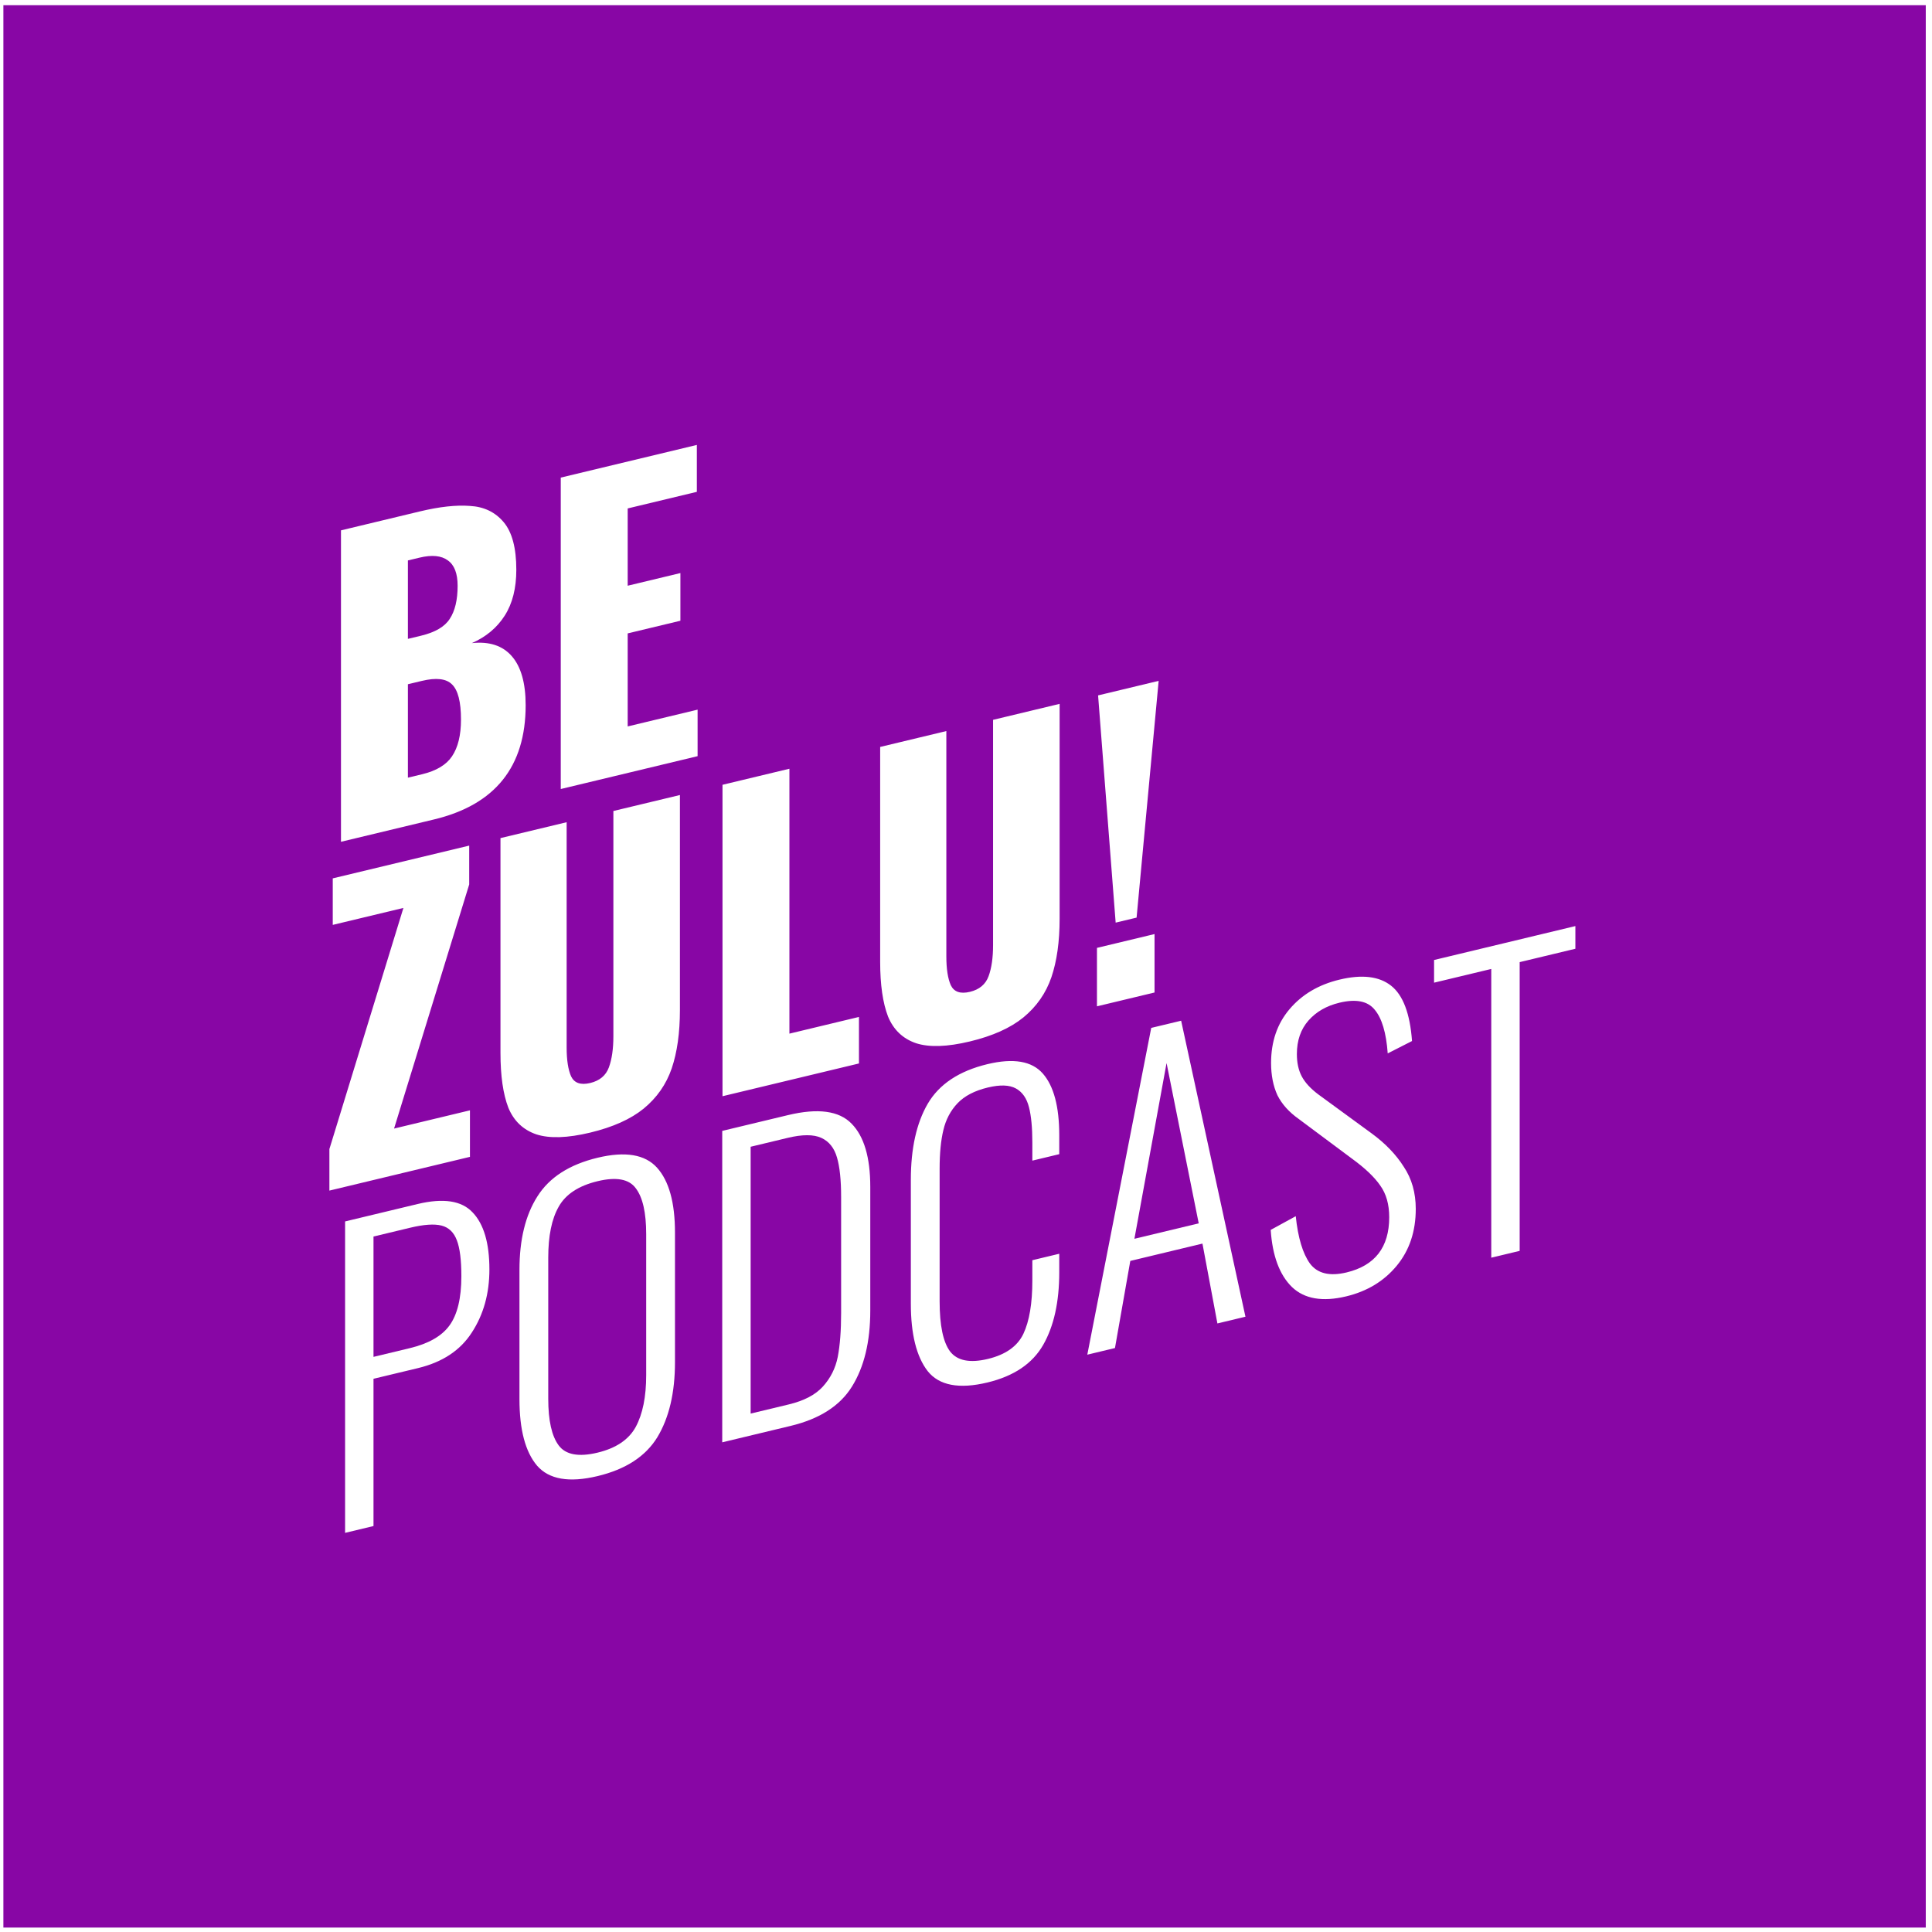
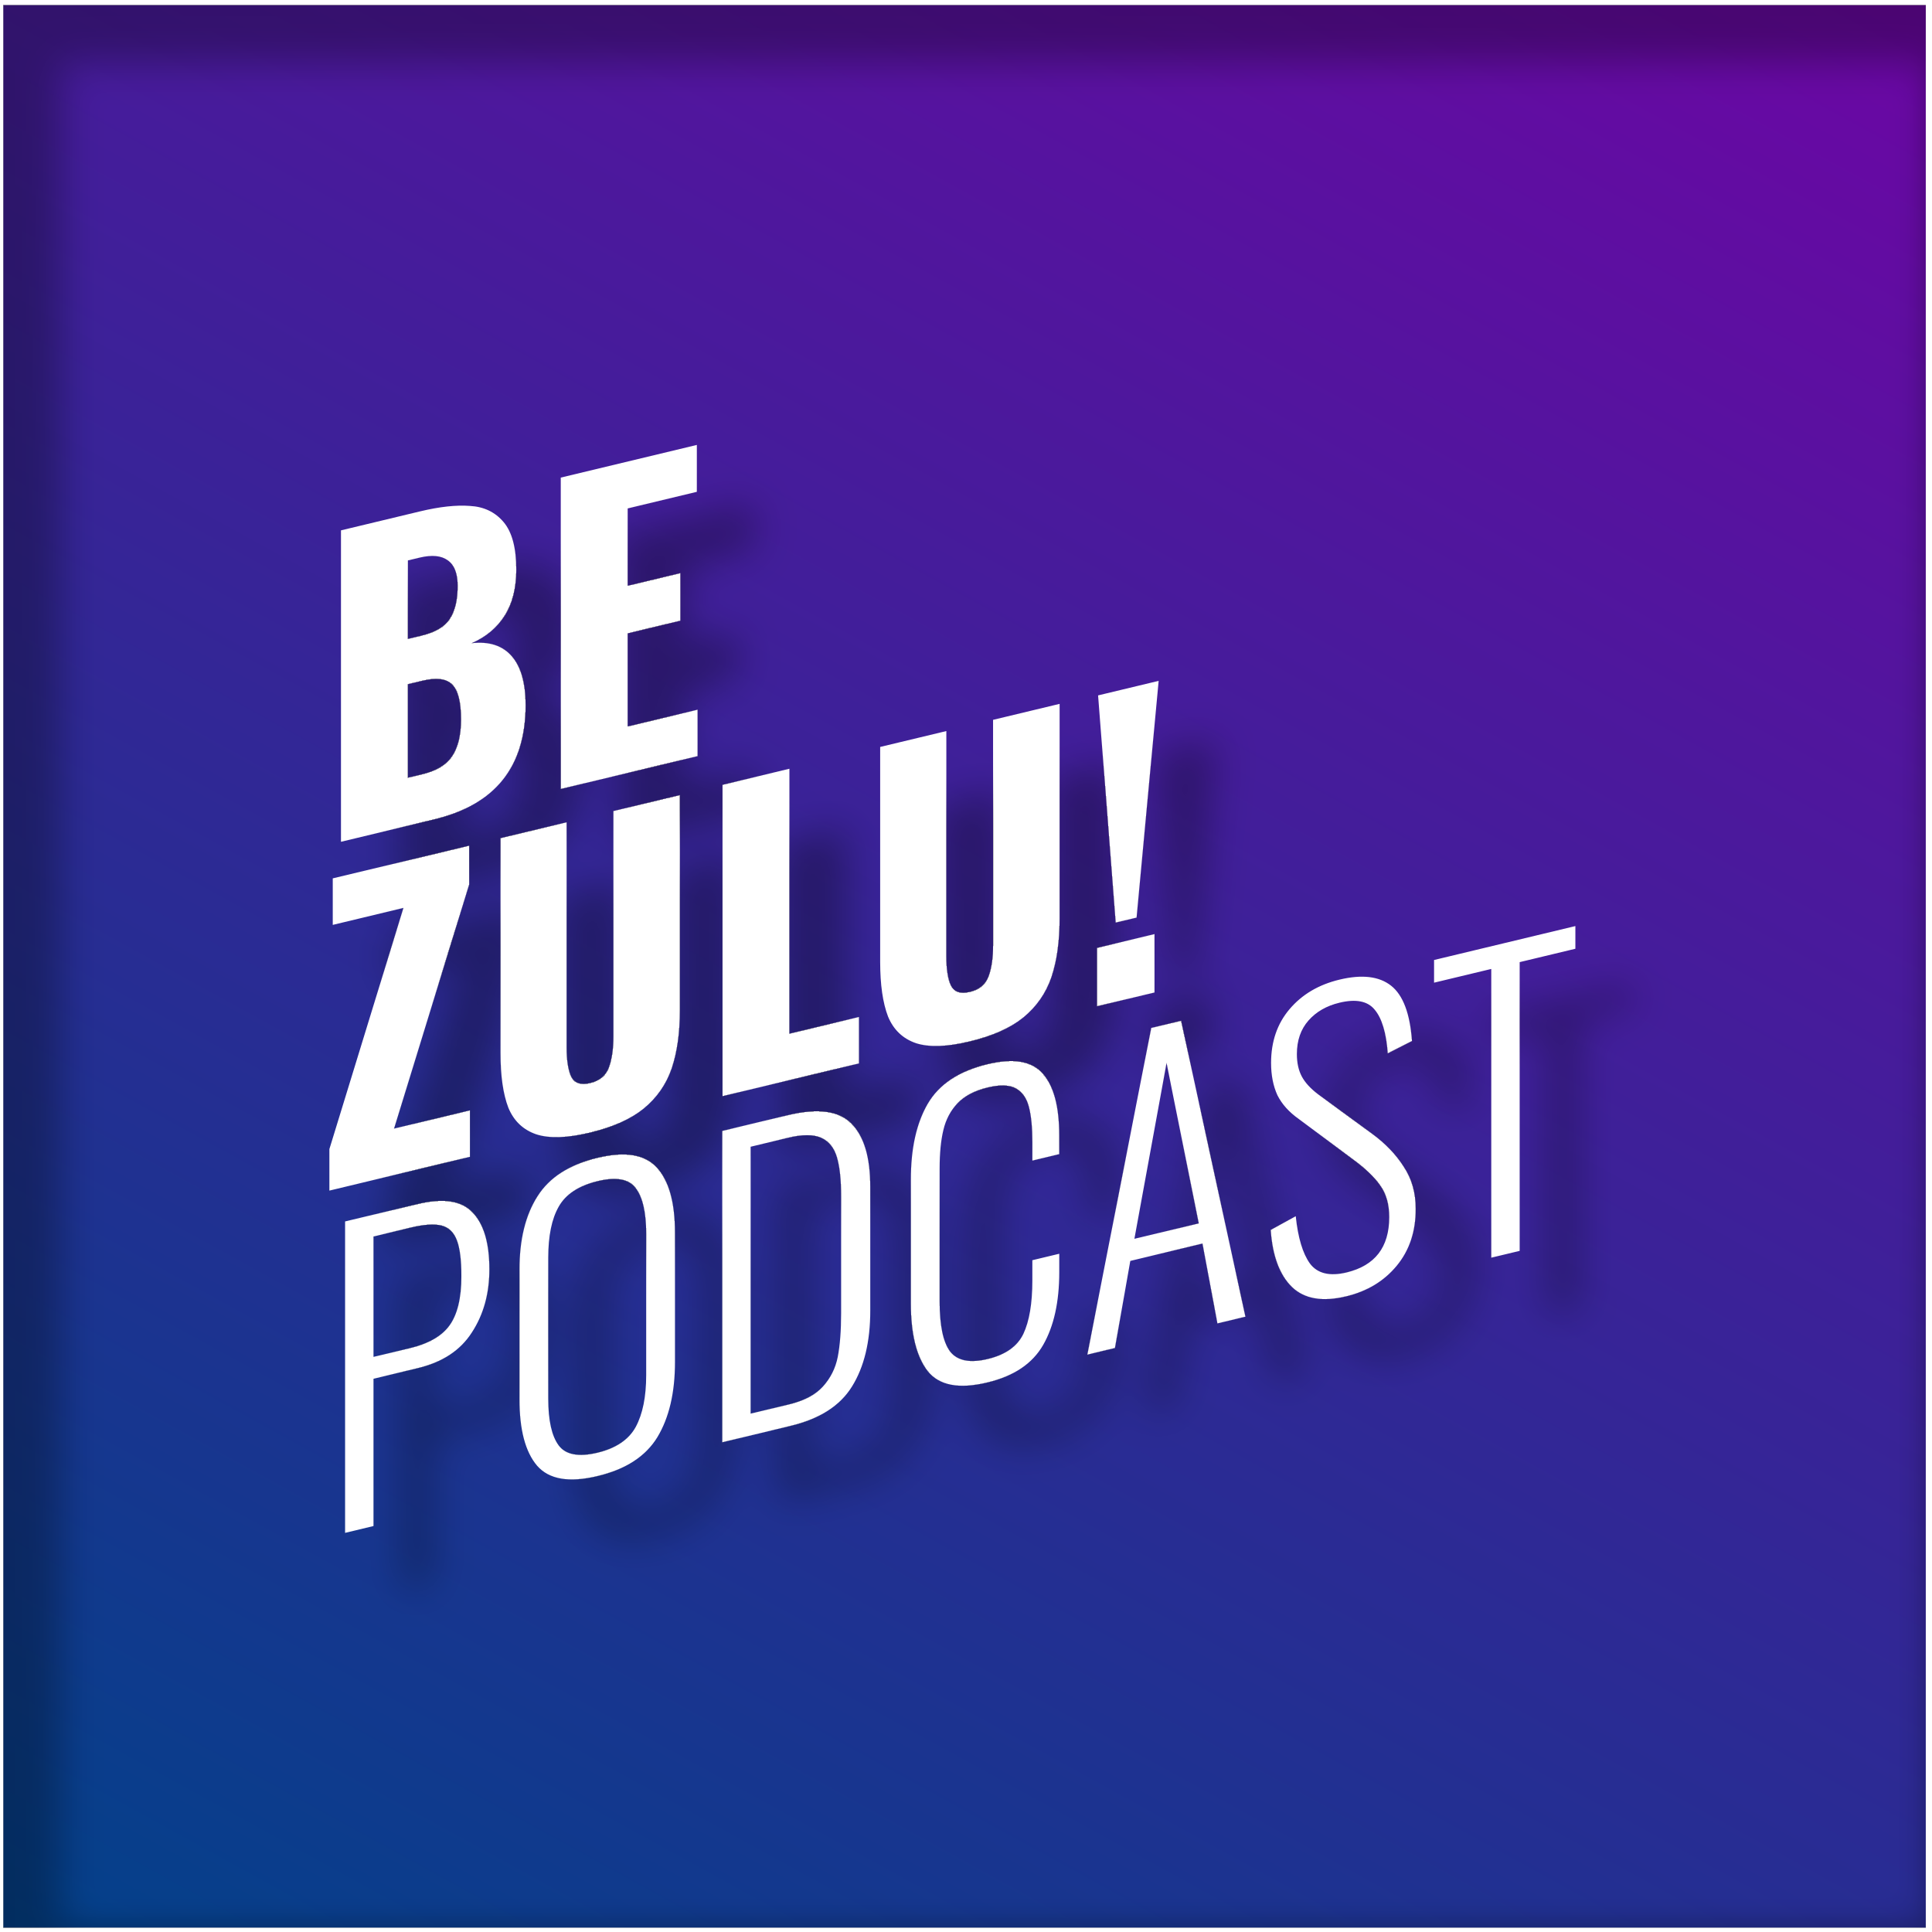
<svg xmlns="http://www.w3.org/2000/svg" width="201" height="201" viewBox="0 0 201 201" fill="none">
-   <path d="M46.793 64.38C46.274 65.198 45.276 65.784 43.798 66.139L42.437 66.466V58.306L43.642 58.017C44.939 57.705 45.924 57.802 46.598 58.307C47.273 58.785 47.61 59.664 47.61 60.944C47.61 62.411 47.337 63.556 46.793 64.38Z" fill="#8806A5" />
-   <path d="M47.026 78.684C46.43 79.574 45.393 80.196 43.915 80.551L42.437 80.906V71.186L43.876 70.841C45.38 70.48 46.43 70.601 47.026 71.204C47.649 71.802 47.96 73.02 47.96 74.86C47.96 76.487 47.649 77.761 47.026 78.684Z" fill="#8806A5" />
-   <path d="M46.754 137.91C45.95 139.009 44.576 139.793 42.631 140.259L38.858 141.165V128.645L42.67 127.73C44.096 127.388 45.185 127.313 45.937 127.506C46.689 127.698 47.221 128.211 47.532 129.043C47.843 129.848 47.999 131.091 47.999 132.771C47.999 135.064 47.584 136.777 46.754 137.91Z" fill="#8806A5" />
-   <path d="M62.172 151.128C64.091 150.667 65.413 149.777 66.139 148.456C66.865 147.108 67.228 145.314 67.228 143.074V128.394C67.228 126.154 66.865 124.561 66.139 123.616C65.439 122.664 64.117 122.421 62.172 122.888C60.201 123.361 58.853 124.245 58.127 125.539C57.401 126.807 57.038 128.574 57.038 130.841V145.521C57.038 147.787 57.401 149.407 58.127 150.379C58.853 151.352 60.201 151.601 62.172 151.128Z" fill="#8806A5" />
-   <path d="M85.602 144.263C84.824 145.117 83.644 145.733 82.062 146.113L78.095 147.065V119.305L81.946 118.381C83.475 118.014 84.642 118.013 85.446 118.38C86.25 118.747 86.794 119.43 87.08 120.428C87.365 121.4 87.508 122.766 87.508 124.526V136.606C87.508 138.446 87.391 139.967 87.157 141.17C86.924 142.346 86.406 143.377 85.602 144.263Z" fill="#8806A5" />
-   <path d="M121.366 110.597L124.711 127.274L118.021 128.88L121.366 110.597Z" fill="#8806A5" />
-   <path fill-rule="evenodd" clip-rule="evenodd" d="M200.352 0.539H0.352V200.539H200.352V0.539ZM72.498 46.289L58.34 49.688V82.088L72.576 78.67V73.83L65.303 75.576V65.897L70.787 64.58V59.62L65.303 60.937V52.897L72.498 51.169V46.289ZM43.681 53.207L35.474 55.178V87.578L45.159 85.252C51.512 83.727 54.688 79.765 54.688 73.365C54.688 71.071 54.209 69.373 53.249 68.27C52.29 67.167 50.903 66.714 49.088 66.909C50.566 66.261 51.707 65.307 52.51 64.048C53.314 62.788 53.716 61.198 53.716 59.278C53.716 57.011 53.275 55.357 52.394 54.316C51.512 53.274 50.345 52.714 48.893 52.636C47.467 52.525 45.73 52.715 43.681 53.207ZM34.269 119.547L41.97 94.458L34.619 96.223V91.383L48.815 87.975V92.015L40.998 117.412L48.893 115.516V120.356L34.269 123.867V119.547ZM55.802 118.017C57.176 118.461 59.043 118.399 61.403 117.833C63.762 117.266 65.616 116.435 66.964 115.338C68.339 114.208 69.311 112.814 69.882 111.157C70.452 109.474 70.737 107.445 70.737 105.072V82.712L63.814 84.374V107.814C63.814 109.121 63.658 110.198 63.347 111.046C63.036 111.894 62.388 112.436 61.403 112.673C60.417 112.909 59.756 112.681 59.419 111.989C59.108 111.29 58.952 110.288 58.952 108.981V85.541L52.068 87.194V109.554C52.068 111.927 52.34 113.822 52.885 115.238C53.455 116.621 54.427 117.547 55.802 118.017ZM75.167 81.648L82.129 79.977V107.537L89.364 105.8V110.64L75.167 114.048V81.648ZM95.304 108.534C96.678 108.977 98.545 108.916 100.905 108.349C103.265 107.783 105.119 106.951 106.467 105.854C107.841 104.724 108.814 103.33 109.384 101.673C109.955 99.99 110.24 97.961 110.24 95.588V73.228L103.316 74.89V98.33C103.316 99.637 103.161 100.714 102.85 101.562C102.539 102.41 101.89 102.953 100.905 103.189C99.92 103.426 99.258 103.198 98.921 102.505C98.61 101.807 98.455 100.804 98.455 99.497V76.057L91.57 77.71V100.07C91.57 102.444 91.843 104.338 92.387 105.754C92.957 107.137 93.93 108.064 95.304 108.534ZM114.242 72.347L120.543 70.835L118.248 95.466L116.07 95.988L114.242 72.347ZM114.125 98.615L120.115 97.177V103.257L114.125 104.695V98.615ZM43.448 125.263L35.902 127.075V159.475L38.858 158.765V143.445L43.487 142.334C46.028 141.724 47.895 140.489 49.088 138.629C50.306 136.763 50.916 134.577 50.916 132.07C50.916 129.324 50.332 127.344 49.166 126.131C48.025 124.911 46.119 124.622 43.448 125.263ZM62.172 153.568C59.216 154.278 57.115 153.915 55.871 152.481C54.652 151.04 54.043 148.733 54.043 145.56V132.12C54.043 128.973 54.665 126.424 55.91 124.471C57.154 122.493 59.242 121.152 62.172 120.448C65.05 119.757 67.112 120.102 68.356 121.483C69.601 122.865 70.223 125.115 70.223 128.235V141.715C70.223 144.888 69.614 147.488 68.395 149.514C67.176 151.513 65.102 152.865 62.172 153.568ZM81.984 116.012L75.139 117.655V150.055L82.257 148.346C85.265 147.624 87.391 146.26 88.635 144.255C89.906 142.216 90.541 139.584 90.541 136.357V123.477C90.541 120.411 89.893 118.219 88.597 116.904C87.3 115.562 85.096 115.264 81.984 116.012ZM102.734 143.83C99.778 144.54 97.704 144.144 96.511 142.644C95.344 141.137 94.761 138.798 94.761 135.624V122.744C94.761 119.491 95.344 116.857 96.511 114.844C97.704 112.798 99.778 111.42 102.734 110.71C105.431 110.062 107.35 110.388 108.491 111.688C109.632 112.987 110.202 115.13 110.202 118.117V120.077L107.402 120.749V118.869C107.402 117.323 107.285 116.097 107.052 115.193C106.818 114.263 106.364 113.612 105.69 113.24C105.016 112.869 104.044 112.836 102.773 113.141C101.399 113.471 100.349 114.016 99.623 114.777C98.897 115.538 98.404 116.47 98.145 117.572C97.885 118.647 97.756 119.985 97.756 121.585V135.385C97.756 137.892 98.119 139.631 98.845 140.604C99.597 141.57 100.906 141.829 102.773 141.381C104.614 140.939 105.846 140.07 106.468 138.773C107.091 137.451 107.402 135.603 107.402 133.229V131.109L110.202 130.437V132.357C110.202 135.45 109.645 137.971 108.53 139.919C107.415 141.866 105.483 143.17 102.734 143.83ZM122.883 106.193L119.771 106.94L113.12 140.937L115.998 140.246L117.593 131.183L125.1 129.38L126.655 137.687L129.573 136.987L122.883 106.193ZM140.057 134.87C137.594 135.461 135.714 135.139 134.417 133.904C133.121 132.641 132.382 130.659 132.2 127.956L134.806 126.53C135.04 128.767 135.532 130.409 136.284 131.455C137.062 132.495 138.333 132.803 140.096 132.38C143.052 131.67 144.53 129.756 144.53 126.636C144.53 125.302 144.219 124.204 143.597 123.34C143 122.47 142.028 121.543 140.68 120.56L135.118 116.415C134.106 115.698 133.367 114.876 132.901 113.948C132.46 112.987 132.239 111.866 132.239 110.586C132.239 108.373 132.875 106.514 134.145 105.009C135.442 103.471 137.179 102.44 139.357 101.918C141.691 101.357 143.48 101.568 144.725 102.549C145.969 103.53 146.695 105.449 146.903 108.306L144.375 109.593C144.219 107.444 143.765 105.926 143.013 105.04C142.287 104.147 141.068 103.907 139.357 104.318C138.009 104.641 136.933 105.26 136.129 106.173C135.325 107.086 134.923 108.249 134.923 109.662C134.923 110.569 135.092 111.342 135.429 111.981C135.766 112.62 136.336 113.243 137.14 113.85L142.702 117.915C144.128 118.959 145.243 120.118 146.047 121.391C146.877 122.632 147.292 124.093 147.292 125.773C147.292 128.119 146.63 130.091 145.308 131.689C143.986 133.286 142.235 134.347 140.057 134.87ZM149.196 102.235L155.147 100.807V130.847L158.103 130.137V100.097L163.898 98.706V96.346L149.196 99.876V102.235Z" fill="#8806A5" />
+   <g filter="url(#filter0_i)">
+     <path d="M46.793 64.38C46.274 65.198 45.276 65.784 43.798 66.139L42.437 66.466V58.306L43.642 58.017C44.939 57.705 45.924 57.802 46.598 58.307C47.273 58.785 47.61 59.664 47.61 60.944C47.61 62.411 47.337 63.556 46.793 64.38Z" fill="url(#paint0_linear)" />
+     <path d="M47.026 78.684C46.43 79.574 45.393 80.196 43.915 80.551L42.437 80.906V71.186L43.876 70.841C45.38 70.48 46.43 70.601 47.026 71.204C47.649 71.802 47.96 73.02 47.96 74.86C47.96 76.487 47.649 77.761 47.026 78.684Z" fill="url(#paint1_linear)" />
+     <path d="M46.754 137.91C45.95 139.009 44.576 139.793 42.631 140.259L38.858 141.165V128.645L42.67 127.73C44.096 127.388 45.185 127.313 45.937 127.506C46.689 127.698 47.221 128.211 47.532 129.043C47.843 129.848 47.999 131.091 47.999 132.771C47.999 135.064 47.584 136.777 46.754 137.91Z" fill="url(#paint2_linear)" />
+     <path d="M62.172 151.128C64.091 150.667 65.413 149.777 66.139 148.456C66.865 147.108 67.228 145.314 67.228 143.074V128.394C67.228 126.154 66.865 124.561 66.139 123.616C65.439 122.664 64.117 122.421 62.172 122.888C60.201 123.361 58.853 124.245 58.127 125.539C57.401 126.807 57.038 128.574 57.038 130.841V145.521C57.038 147.787 57.401 149.407 58.127 150.379C58.853 151.352 60.201 151.601 62.172 151.128Z" fill="url(#paint3_linear)" />
+     <path d="M85.602 144.263C84.824 145.117 83.644 145.733 82.062 146.113L78.095 147.065V119.305L81.946 118.381C83.475 118.014 84.642 118.013 85.446 118.38C86.25 118.747 86.794 119.43 87.08 120.428C87.365 121.4 87.508 122.766 87.508 124.526V136.606C87.508 138.446 87.391 139.967 87.157 141.17C86.924 142.346 86.406 143.377 85.602 144.263Z" fill="url(#paint4_linear)" />
+     <path d="M121.366 110.597L124.711 127.274L118.021 128.88L121.366 110.597Z" fill="url(#paint5_linear)" />
+     <path fill-rule="evenodd" clip-rule="evenodd" d="M200.352 0.539H0.352V200.539H200.352V0.539ZM72.498 46.289L58.34 49.688V82.088L72.576 78.67V73.83L65.303 75.576V65.897L70.787 64.58V59.62L65.303 60.937V52.897L72.498 51.169V46.289ZM43.681 53.207L35.474 55.178V87.578L45.159 85.252C51.512 83.727 54.688 79.765 54.688 73.365C54.688 71.071 54.209 69.373 53.249 68.27C52.29 67.167 50.903 66.714 49.088 66.909C50.566 66.261 51.707 65.307 52.51 64.048C53.314 62.788 53.716 61.198 53.716 59.278C53.716 57.011 53.275 55.357 52.394 54.316C51.512 53.274 50.345 52.714 48.893 52.636C47.467 52.525 45.73 52.715 43.681 53.207ZM34.269 119.547L41.97 94.458L34.619 96.223V91.383L48.815 87.975V92.015L40.998 117.412L48.893 115.516V120.356L34.269 123.867V119.547ZM55.802 118.017C57.176 118.461 59.043 118.399 61.403 117.833C63.762 117.266 65.616 116.435 66.964 115.338C68.339 114.208 69.311 112.814 69.882 111.157C70.452 109.474 70.737 107.445 70.737 105.072V82.712L63.814 84.374V107.814C63.814 109.121 63.658 110.198 63.347 111.046C63.036 111.894 62.388 112.436 61.403 112.673C60.417 112.909 59.756 112.681 59.419 111.989C59.108 111.29 58.952 110.288 58.952 108.981V85.541L52.068 87.194V109.554C52.068 111.927 52.34 113.822 52.885 115.238C53.455 116.621 54.427 117.547 55.802 118.017ZM75.167 81.648L82.129 79.977V107.537L89.364 105.8V110.64L75.167 114.048V81.648ZM95.304 108.534C96.678 108.977 98.545 108.916 100.905 108.349C103.265 107.783 105.119 106.951 106.467 105.854C107.841 104.724 108.814 103.33 109.384 101.673C109.955 99.99 110.24 97.961 110.24 95.588V73.228L103.316 74.89V98.33C103.316 99.637 103.161 100.714 102.85 101.562C102.539 102.41 101.89 102.953 100.905 103.189C99.92 103.426 99.258 103.198 98.921 102.505C98.61 101.807 98.455 100.804 98.455 99.497V76.057L91.57 77.71V100.07C91.57 102.444 91.843 104.338 92.387 105.754C92.957 107.137 93.93 108.064 95.304 108.534ZM114.242 72.347L120.543 70.835L118.248 95.466L116.07 95.988L114.242 72.347ZM114.125 98.615L120.115 97.177V103.257L114.125 104.695V98.615ZM43.448 125.263L35.902 127.075V159.475L38.858 158.765V143.445L43.487 142.334C46.028 141.724 47.895 140.489 49.088 138.629C50.306 136.763 50.916 134.577 50.916 132.07C50.916 129.324 50.332 127.344 49.166 126.131C48.025 124.911 46.119 124.622 43.448 125.263ZM62.172 153.568C59.216 154.278 57.115 153.915 55.871 152.481C54.652 151.04 54.043 148.733 54.043 145.56V132.12C54.043 128.973 54.665 126.424 55.91 124.471C57.154 122.493 59.242 121.152 62.172 120.448C65.05 119.757 67.112 120.102 68.356 121.483C69.601 122.865 70.223 125.115 70.223 128.235V141.715C70.223 144.888 69.614 147.488 68.395 149.514C67.176 151.513 65.102 152.865 62.172 153.568ZM81.984 116.012L75.139 117.655V150.055L82.257 148.346C85.265 147.624 87.391 146.26 88.635 144.255C89.906 142.216 90.541 139.584 90.541 136.357V123.477C90.541 120.411 89.893 118.219 88.597 116.904C87.3 115.562 85.096 115.264 81.984 116.012ZM102.734 143.83C99.778 144.54 97.704 144.144 96.511 142.644C95.344 141.137 94.761 138.798 94.761 135.624V122.744C94.761 119.491 95.344 116.857 96.511 114.844C97.704 112.798 99.778 111.42 102.734 110.71C105.431 110.062 107.35 110.388 108.491 111.688C109.632 112.987 110.202 115.13 110.202 118.117V120.077L107.402 120.749V118.869C107.402 117.323 107.285 116.097 107.052 115.193C106.818 114.263 106.364 113.612 105.69 113.24C105.016 112.869 104.044 112.836 102.773 113.141C101.399 113.471 100.349 114.016 99.623 114.777C98.897 115.538 98.404 116.47 98.145 117.572C97.885 118.647 97.756 119.985 97.756 121.585V135.385C97.756 137.892 98.119 139.631 98.845 140.604C99.597 141.57 100.906 141.829 102.773 141.381C104.614 140.939 105.846 140.07 106.468 138.773C107.091 137.451 107.402 135.603 107.402 133.229V131.109L110.202 130.437V132.357C110.202 135.45 109.645 137.971 108.53 139.919C107.415 141.866 105.483 143.17 102.734 143.83ZM122.883 106.193L119.771 106.94L113.12 140.937L115.998 140.246L117.593 131.183L125.1 129.38L126.655 137.687L129.573 136.987L122.883 106.193ZM140.057 134.87C137.594 135.461 135.714 135.139 134.417 133.904C133.121 132.641 132.382 130.659 132.2 127.956L134.806 126.53C135.04 128.767 135.532 130.409 136.284 131.455C137.062 132.495 138.333 132.803 140.096 132.38C143.052 131.67 144.53 129.756 144.53 126.636C144.53 125.302 144.219 124.204 143.597 123.34C143 122.47 142.028 121.543 140.68 120.56L135.118 116.415C134.106 115.698 133.367 114.876 132.901 113.948C132.46 112.987 132.239 111.866 132.239 110.586C132.239 108.373 132.875 106.514 134.145 105.009C135.442 103.471 137.179 102.44 139.357 101.918C141.691 101.357 143.48 101.568 144.725 102.549C145.969 103.53 146.695 105.449 146.903 108.306L144.375 109.593C144.219 107.444 143.765 105.926 143.013 105.04C142.287 104.147 141.068 103.907 139.357 104.318C138.009 104.641 136.933 105.26 136.129 106.173C135.325 107.086 134.923 108.249 134.923 109.662C134.923 110.569 135.092 111.342 135.429 111.981C135.766 112.62 136.336 113.243 137.14 113.85L142.702 117.915C144.128 118.959 145.243 120.118 146.047 121.391C146.877 122.632 147.292 124.093 147.292 125.773C147.292 128.119 146.63 130.091 145.308 131.689C143.986 133.286 142.235 134.347 140.057 134.87ZM149.196 102.235L155.147 100.807V130.847L158.103 130.137V100.097L163.898 98.706V96.346L149.196 99.876V102.235Z" fill="url(#paint6_linear)" />
+   </g>
+   <defs>
+     <filter id="filter0_i" x="0.352" y="0.539" width="204" height="204" filterUnits="userSpaceOnUse" color-interpolation-filters="sRGB">
+       <feFlood flood-opacity="0" result="BackgroundImageFix" />
+       <feBlend mode="normal" in="SourceGraphic" in2="BackgroundImageFix" result="shape" />
+       <feColorMatrix in="SourceAlpha" type="matrix" values="0 0 0 0 0 0 0 0 0 0 0 0 0 0 0 0 0 0 127 0" result="hardAlpha" />
+       <feOffset dx="6" dy="6" />
+       <feGaussianBlur stdDeviation="2" />
+       <feComposite in2="hardAlpha" operator="arithmetic" k2="-1" k3="1" />
+       <feColorMatrix type="matrix" values="0 0 0 0 0 0 0 0 0 0 0 0 0 0 0 0 0 0 0.3 0" />
+       <feBlend mode="normal" in2="shape" result="effect1_innerShadow" />
+     </filter>
+     <linearGradient id="paint0_linear" x1="128.709" y1="-56.58" x2="-8.927" y2="194.151" gradientUnits="userSpaceOnUse">
+       <stop stop-color="#7203A6" />
+       <stop offset="1" stop-color="#03418A" />
+     </linearGradient>
+     <linearGradient id="paint1_linear" x1="128.709" y1="-56.58" x2="-8.927" y2="194.151" gradientUnits="userSpaceOnUse">
+       <stop stop-color="#7203A6" />
+       <stop offset="1" stop-color="#03418A" />
+     </linearGradient>
+     <linearGradient id="paint2_linear" x1="128.709" y1="-56.58" x2="-8.927" y2="194.151" gradientUnits="userSpaceOnUse">
+       <stop stop-color="#7203A6" />
+       <stop offset="1" stop-color="#03418A" />
+     </linearGradient>
+     <linearGradient id="paint3_linear" x1="128.709" y1="-56.58" x2="-8.927" y2="194.151" gradientUnits="userSpaceOnUse">
+       <stop stop-color="#7203A6" />
+       <stop offset="1" stop-color="#03418A" />
+     </linearGradient>
+     <linearGradient id="paint4_linear" x1="128.709" y1="-56.58" x2="-8.927" y2="194.151" gradientUnits="userSpaceOnUse">
+       <stop stop-color="#7203A6" />
+       <stop offset="1" stop-color="#03418A" />
+     </linearGradient>
+     <linearGradient id="paint5_linear" x1="128.709" y1="-56.58" x2="-8.927" y2="194.151" gradientUnits="userSpaceOnUse">
+       <stop stop-color="#7203A6" />
+       <stop offset="1" stop-color="#03418A" />
+     </linearGradient>
+     <linearGradient id="paint6_linear" x1="128.709" y1="-56.58" x2="-8.927" y2="194.151" gradientUnits="userSpaceOnUse">
+       <stop stop-color="#7203A6" />
+       <stop offset="1" stop-color="#03418A" />
+     </linearGradient>
+   </defs>
</svg>
